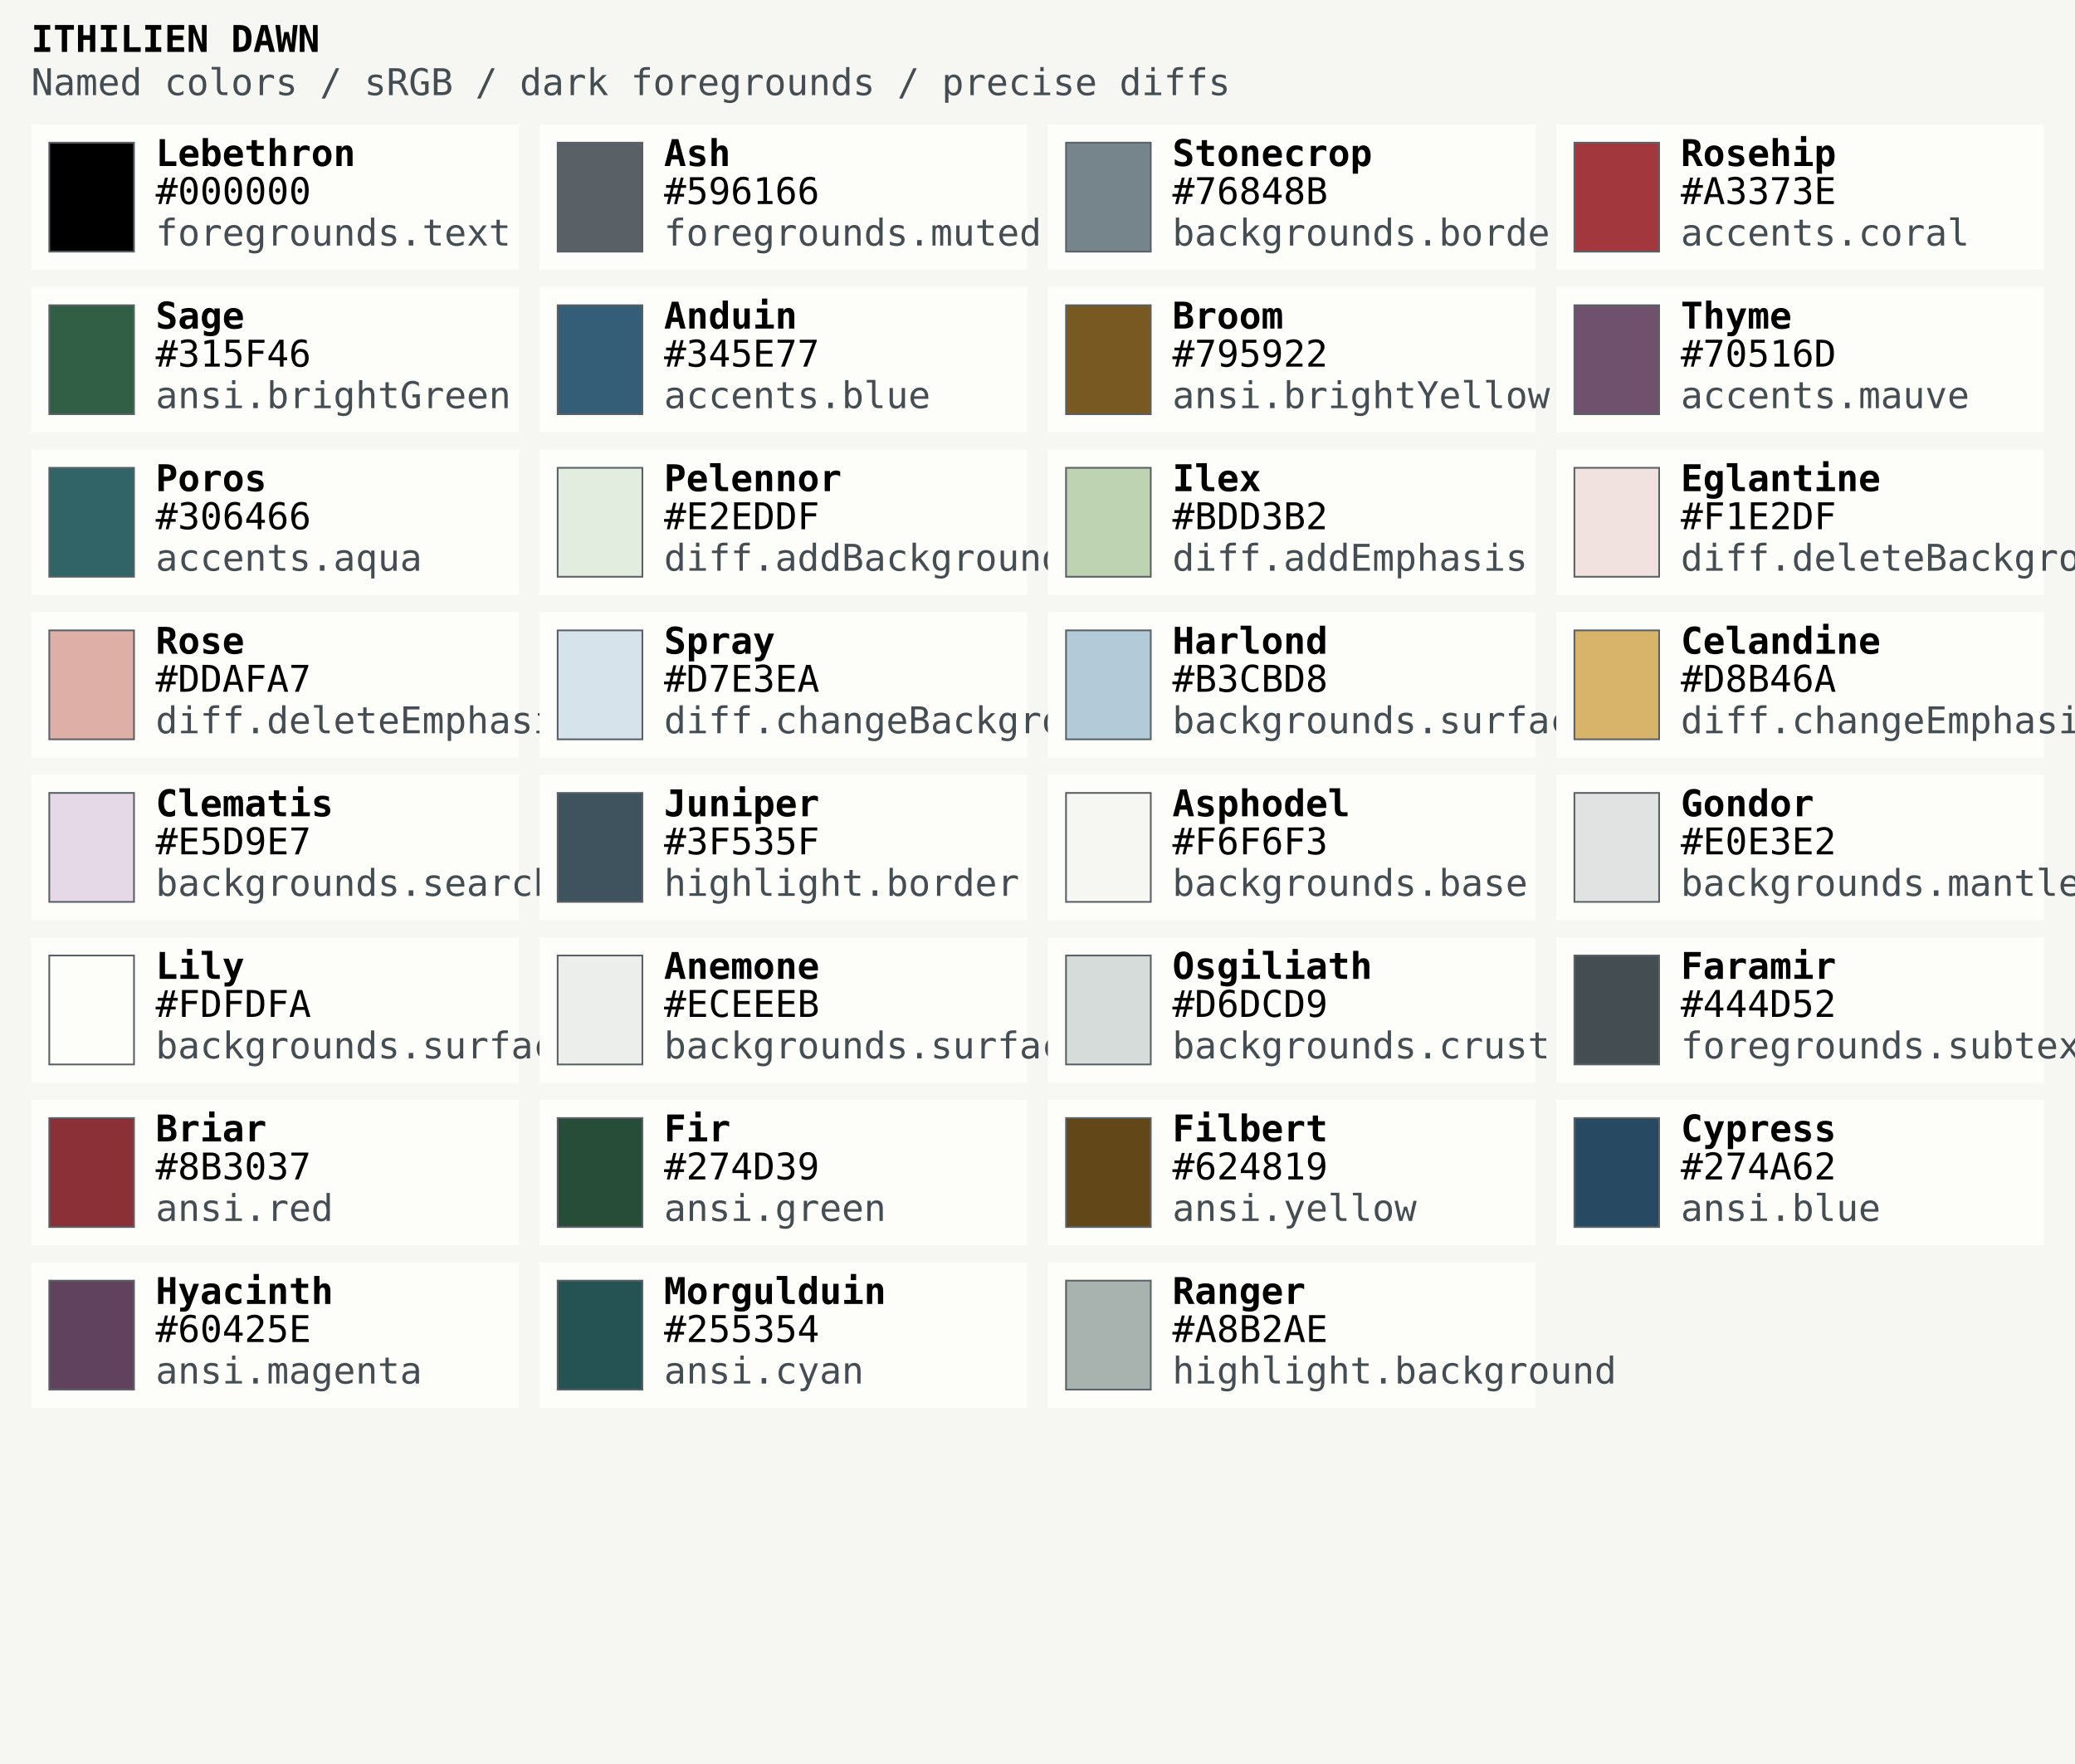
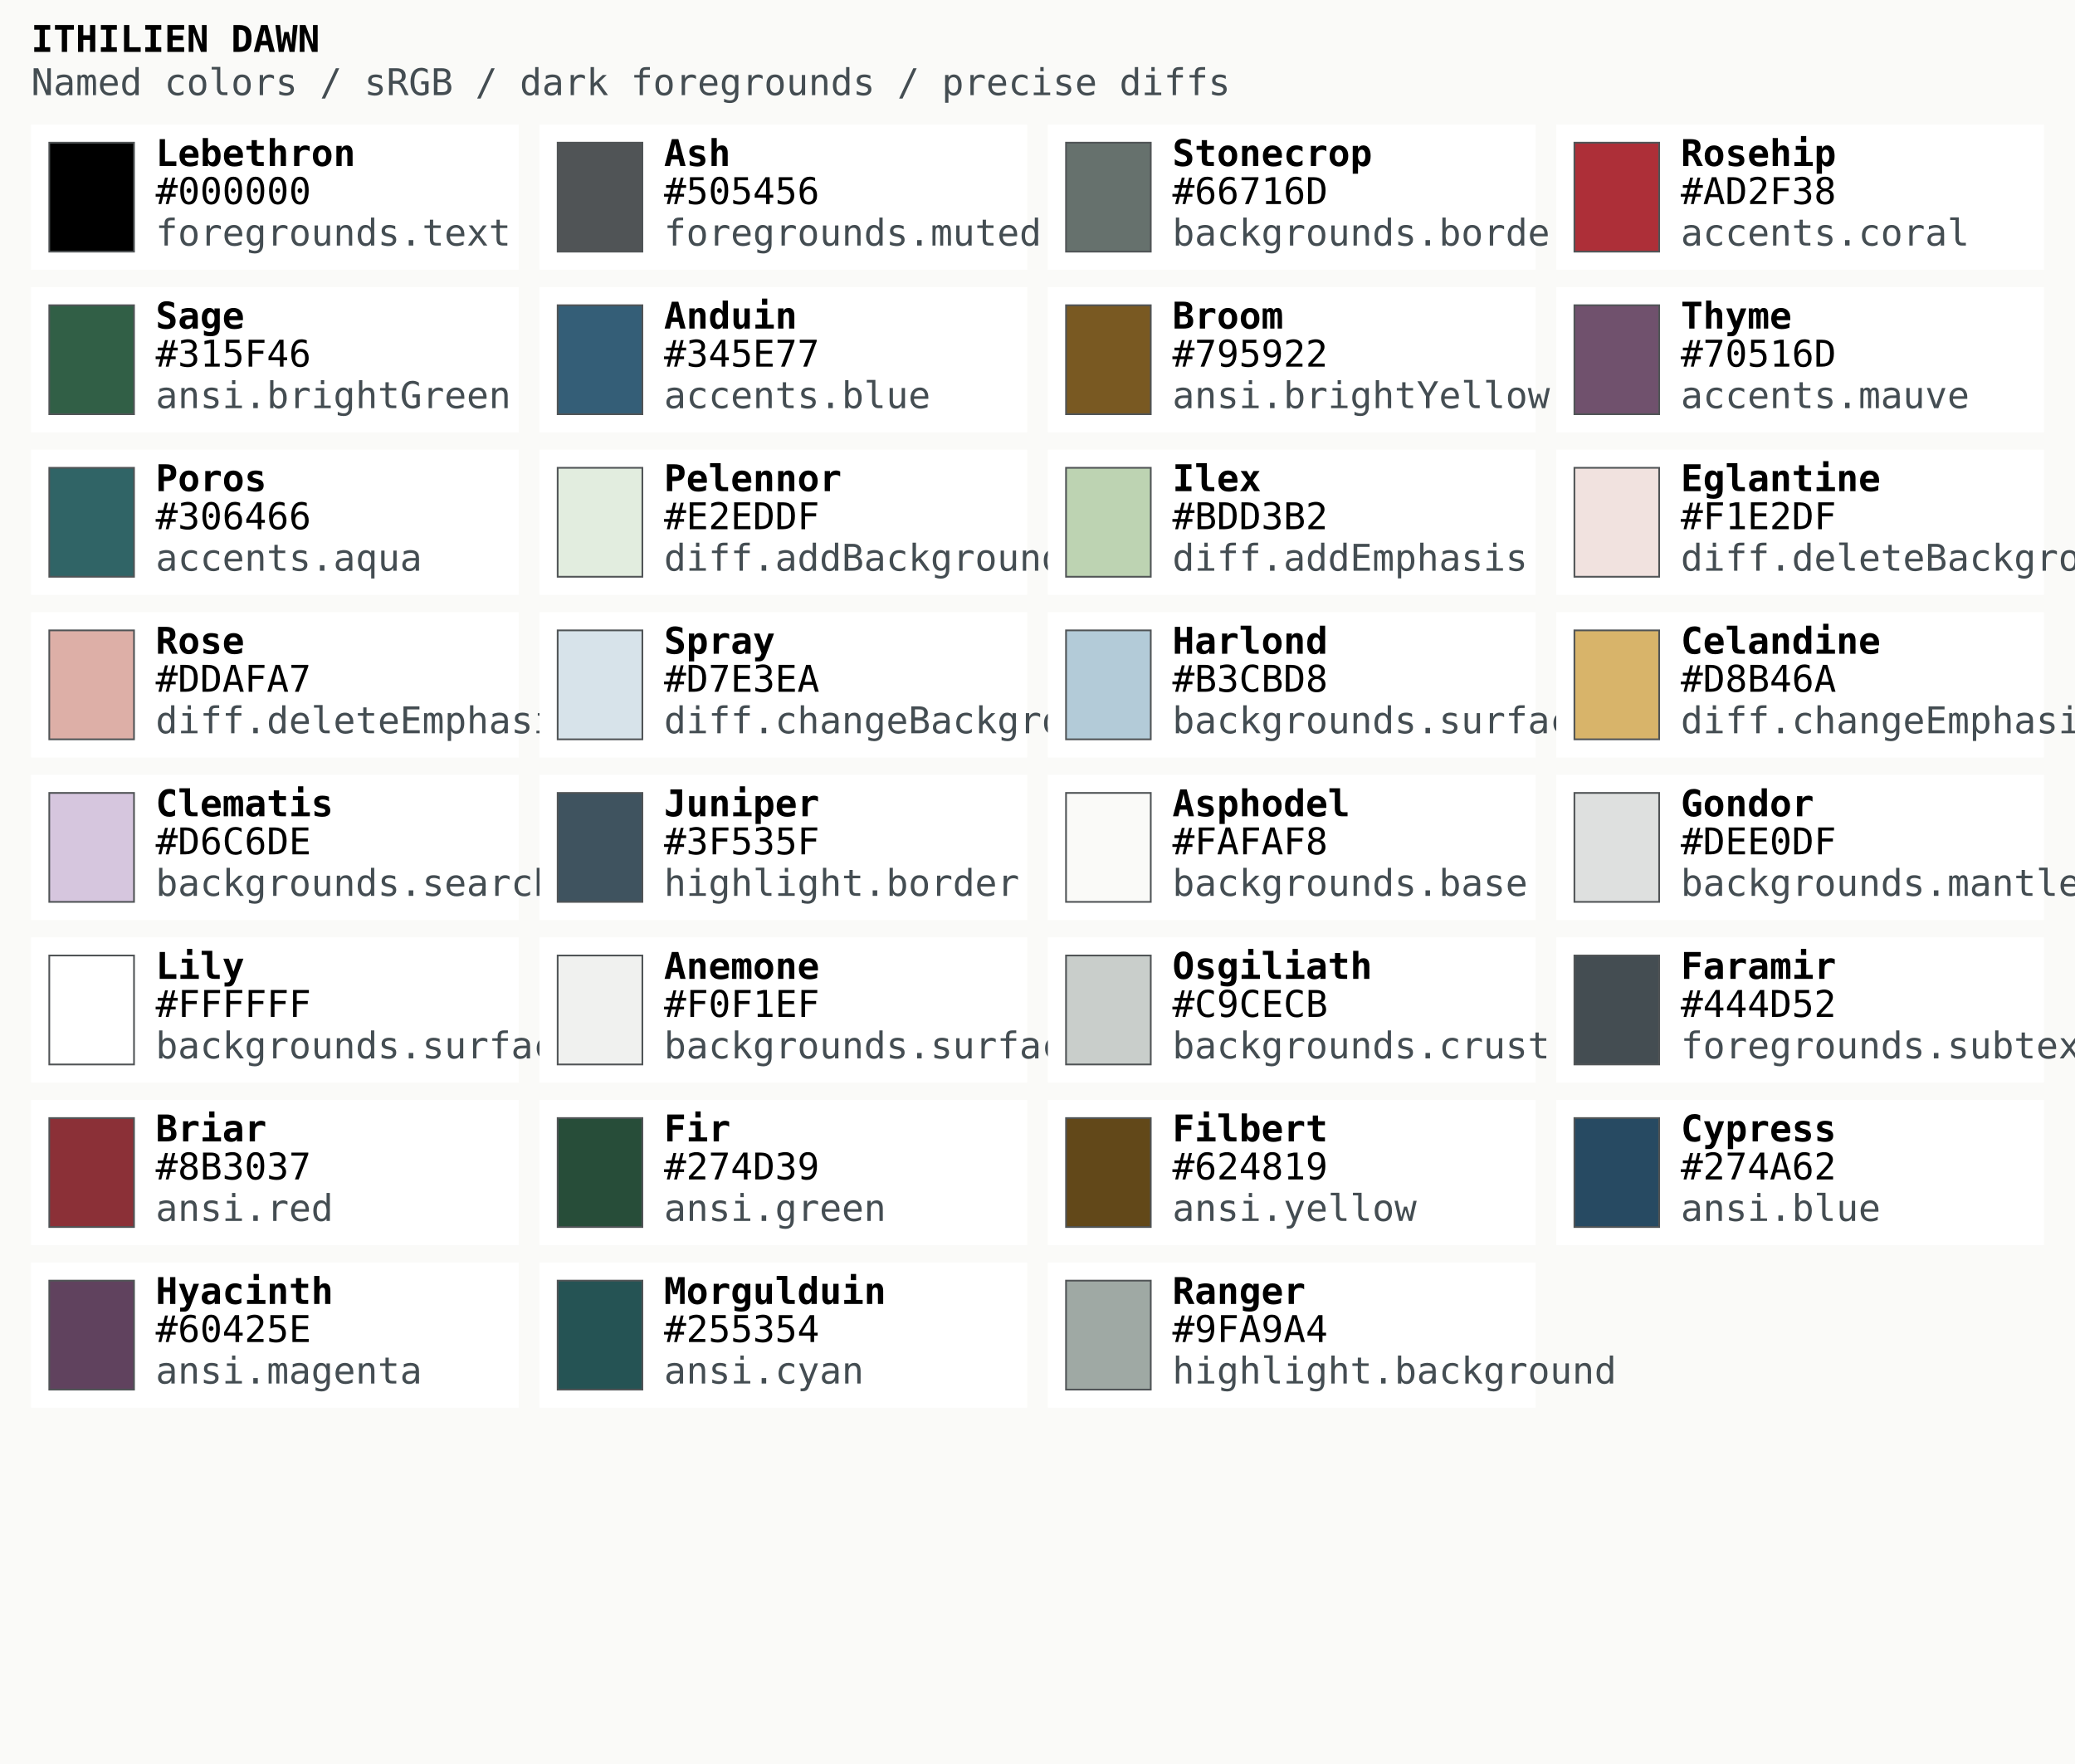
<svg xmlns="http://www.w3.org/2000/svg" xml:space="preserve" width="1200" height="1020" viewBox="0 0 1200 1020">
  <style>text{font-family:"Berkeley Mono Medium",monospace;font-size:16pt}</style>
-   <rect x="0" y="0" width="1200" height="1020" fill="#F6F6F3" />
+   <rect x="0" y="0" width="1200" height="1020" fill="#FAFAF8" />
  <text x="18" y="30" fill="#000000" font-weight="700">ITHILIEN DAWN</text>
  <text x="18" y="55" fill="#444D52">Named colors / sRGB / dark foregrounds / precise diffs</text>
-   <rect x="18" y="72" width="282" height="84" fill="#FDFDFA" />
-   <rect x="28" y="82" width="50" height="64" fill="#596166" />
+   <rect x="18" y="72" width="282" height="84" fill="#FFFFFF" />
+   <rect x="28" y="82" width="50" height="64" fill="#505456" />
  <rect x="29" y="83" width="48" height="62" fill="#000000" />
  <text x="90" y="96" fill="#000000" font-weight="700">Lebethron</text>
  <text x="90" y="118" fill="#000000">#000000</text>
  <text x="90" y="142" fill="#444D52">foregrounds.text</text>
-   <rect x="312" y="72" width="282" height="84" fill="#FDFDFA" />
-   <rect x="322" y="82" width="50" height="64" fill="#596166" />
-   <rect x="323" y="83" width="48" height="62" fill="#596166" />
+   <rect x="312" y="72" width="282" height="84" fill="#FFFFFF" />
+   <rect x="322" y="82" width="50" height="64" fill="#505456" />
+   <rect x="323" y="83" width="48" height="62" fill="#505456" />
  <text x="384" y="96" fill="#000000" font-weight="700">Ash</text>
-   <text x="384" y="118" fill="#000000">#596166</text>
+   <text x="384" y="118" fill="#000000">#505456</text>
  <text x="384" y="142" fill="#444D52">foregrounds.muted</text>
-   <rect x="606" y="72" width="282" height="84" fill="#FDFDFA" />
-   <rect x="616" y="82" width="50" height="64" fill="#596166" />
-   <rect x="617" y="83" width="48" height="62" fill="#76848B" />
+   <rect x="606" y="72" width="282" height="84" fill="#FFFFFF" />
+   <rect x="616" y="82" width="50" height="64" fill="#505456" />
+   <rect x="617" y="83" width="48" height="62" fill="#66716D" />
  <text x="678" y="96" fill="#000000" font-weight="700">Stonecrop</text>
-   <text x="678" y="118" fill="#000000">#76848B</text>
+   <text x="678" y="118" fill="#000000">#66716D</text>
  <text x="678" y="142" fill="#444D52">backgrounds.border</text>
-   <rect x="900" y="72" width="282" height="84" fill="#FDFDFA" />
-   <rect x="910" y="82" width="50" height="64" fill="#596166" />
-   <rect x="911" y="83" width="48" height="62" fill="#A3373E" />
+   <rect x="900" y="72" width="282" height="84" fill="#FFFFFF" />
+   <rect x="910" y="82" width="50" height="64" fill="#505456" />
+   <rect x="911" y="83" width="48" height="62" fill="#AD2F38" />
  <text x="972" y="96" fill="#000000" font-weight="700">Rosehip</text>
-   <text x="972" y="118" fill="#000000">#A3373E</text>
+   <text x="972" y="118" fill="#000000">#AD2F38</text>
  <text x="972" y="142" fill="#444D52">accents.coral</text>
-   <rect x="18" y="166" width="282" height="84" fill="#FDFDFA" />
-   <rect x="28" y="176" width="50" height="64" fill="#596166" />
+   <rect x="18" y="166" width="282" height="84" fill="#FFFFFF" />
+   <rect x="28" y="176" width="50" height="64" fill="#505456" />
  <rect x="29" y="177" width="48" height="62" fill="#315F46" />
  <text x="90" y="190" fill="#000000" font-weight="700">Sage</text>
  <text x="90" y="212" fill="#000000">#315F46</text>
  <text x="90" y="236" fill="#444D52">ansi.brightGreen</text>
-   <rect x="312" y="166" width="282" height="84" fill="#FDFDFA" />
-   <rect x="322" y="176" width="50" height="64" fill="#596166" />
+   <rect x="312" y="166" width="282" height="84" fill="#FFFFFF" />
+   <rect x="322" y="176" width="50" height="64" fill="#505456" />
  <rect x="323" y="177" width="48" height="62" fill="#345E77" />
  <text x="384" y="190" fill="#000000" font-weight="700">Anduin</text>
  <text x="384" y="212" fill="#000000">#345E77</text>
  <text x="384" y="236" fill="#444D52">accents.blue</text>
-   <rect x="606" y="166" width="282" height="84" fill="#FDFDFA" />
-   <rect x="616" y="176" width="50" height="64" fill="#596166" />
+   <rect x="606" y="166" width="282" height="84" fill="#FFFFFF" />
+   <rect x="616" y="176" width="50" height="64" fill="#505456" />
  <rect x="617" y="177" width="48" height="62" fill="#795922" />
  <text x="678" y="190" fill="#000000" font-weight="700">Broom</text>
  <text x="678" y="212" fill="#000000">#795922</text>
  <text x="678" y="236" fill="#444D52">ansi.brightYellow</text>
-   <rect x="900" y="166" width="282" height="84" fill="#FDFDFA" />
-   <rect x="910" y="176" width="50" height="64" fill="#596166" />
+   <rect x="900" y="166" width="282" height="84" fill="#FFFFFF" />
+   <rect x="910" y="176" width="50" height="64" fill="#505456" />
  <rect x="911" y="177" width="48" height="62" fill="#70516D" />
  <text x="972" y="190" fill="#000000" font-weight="700">Thyme</text>
  <text x="972" y="212" fill="#000000">#70516D</text>
  <text x="972" y="236" fill="#444D52">accents.mauve</text>
-   <rect x="18" y="260" width="282" height="84" fill="#FDFDFA" />
-   <rect x="28" y="270" width="50" height="64" fill="#596166" />
+   <rect x="18" y="260" width="282" height="84" fill="#FFFFFF" />
+   <rect x="28" y="270" width="50" height="64" fill="#505456" />
  <rect x="29" y="271" width="48" height="62" fill="#306466" />
  <text x="90" y="284" fill="#000000" font-weight="700">Poros</text>
  <text x="90" y="306" fill="#000000">#306466</text>
  <text x="90" y="330" fill="#444D52">accents.aqua</text>
-   <rect x="312" y="260" width="282" height="84" fill="#FDFDFA" />
-   <rect x="322" y="270" width="50" height="64" fill="#596166" />
+   <rect x="312" y="260" width="282" height="84" fill="#FFFFFF" />
+   <rect x="322" y="270" width="50" height="64" fill="#505456" />
  <rect x="323" y="271" width="48" height="62" fill="#E2EDDF" />
  <text x="384" y="284" fill="#000000" font-weight="700">Pelennor</text>
  <text x="384" y="306" fill="#000000">#E2EDDF</text>
  <text x="384" y="330" fill="#444D52">diff.addBackground</text>
-   <rect x="606" y="260" width="282" height="84" fill="#FDFDFA" />
-   <rect x="616" y="270" width="50" height="64" fill="#596166" />
+   <rect x="606" y="260" width="282" height="84" fill="#FFFFFF" />
+   <rect x="616" y="270" width="50" height="64" fill="#505456" />
  <rect x="617" y="271" width="48" height="62" fill="#BDD3B2" />
  <text x="678" y="284" fill="#000000" font-weight="700">Ilex</text>
  <text x="678" y="306" fill="#000000">#BDD3B2</text>
  <text x="678" y="330" fill="#444D52">diff.addEmphasis</text>
-   <rect x="900" y="260" width="282" height="84" fill="#FDFDFA" />
-   <rect x="910" y="270" width="50" height="64" fill="#596166" />
+   <rect x="900" y="260" width="282" height="84" fill="#FFFFFF" />
+   <rect x="910" y="270" width="50" height="64" fill="#505456" />
  <rect x="911" y="271" width="48" height="62" fill="#F1E2DF" />
  <text x="972" y="284" fill="#000000" font-weight="700">Eglantine</text>
  <text x="972" y="306" fill="#000000">#F1E2DF</text>
  <text x="972" y="330" fill="#444D52">diff.deleteBackground</text>
-   <rect x="18" y="354" width="282" height="84" fill="#FDFDFA" />
-   <rect x="28" y="364" width="50" height="64" fill="#596166" />
+   <rect x="18" y="354" width="282" height="84" fill="#FFFFFF" />
+   <rect x="28" y="364" width="50" height="64" fill="#505456" />
  <rect x="29" y="365" width="48" height="62" fill="#DDAFA7" />
  <text x="90" y="378" fill="#000000" font-weight="700">Rose</text>
  <text x="90" y="400" fill="#000000">#DDAFA7</text>
  <text x="90" y="424" fill="#444D52">diff.deleteEmphasis</text>
-   <rect x="312" y="354" width="282" height="84" fill="#FDFDFA" />
-   <rect x="322" y="364" width="50" height="64" fill="#596166" />
+   <rect x="312" y="354" width="282" height="84" fill="#FFFFFF" />
+   <rect x="322" y="364" width="50" height="64" fill="#505456" />
  <rect x="323" y="365" width="48" height="62" fill="#D7E3EA" />
  <text x="384" y="378" fill="#000000" font-weight="700">Spray</text>
  <text x="384" y="400" fill="#000000">#D7E3EA</text>
  <text x="384" y="424" fill="#444D52">diff.changeBackground</text>
-   <rect x="606" y="354" width="282" height="84" fill="#FDFDFA" />
-   <rect x="616" y="364" width="50" height="64" fill="#596166" />
+   <rect x="606" y="354" width="282" height="84" fill="#FFFFFF" />
+   <rect x="616" y="364" width="50" height="64" fill="#505456" />
  <rect x="617" y="365" width="48" height="62" fill="#B3CBD8" />
  <text x="678" y="378" fill="#000000" font-weight="700">Harlond</text>
  <text x="678" y="400" fill="#000000">#B3CBD8</text>
  <text x="678" y="424" fill="#444D52">backgrounds.surface2</text>
-   <rect x="900" y="354" width="282" height="84" fill="#FDFDFA" />
-   <rect x="910" y="364" width="50" height="64" fill="#596166" />
+   <rect x="900" y="354" width="282" height="84" fill="#FFFFFF" />
+   <rect x="910" y="364" width="50" height="64" fill="#505456" />
  <rect x="911" y="365" width="48" height="62" fill="#D8B46A" />
  <text x="972" y="378" fill="#000000" font-weight="700">Celandine</text>
  <text x="972" y="400" fill="#000000">#D8B46A</text>
  <text x="972" y="424" fill="#444D52">diff.changeEmphasis</text>
-   <rect x="18" y="448" width="282" height="84" fill="#FDFDFA" />
-   <rect x="28" y="458" width="50" height="64" fill="#596166" />
-   <rect x="29" y="459" width="48" height="62" fill="#E5D9E7" />
+   <rect x="18" y="448" width="282" height="84" fill="#FFFFFF" />
+   <rect x="28" y="458" width="50" height="64" fill="#505456" />
+   <rect x="29" y="459" width="48" height="62" fill="#D6C6DE" />
  <text x="90" y="472" fill="#000000" font-weight="700">Clematis</text>
-   <text x="90" y="494" fill="#000000">#E5D9E7</text>
+   <text x="90" y="494" fill="#000000">#D6C6DE</text>
  <text x="90" y="518" fill="#444D52">backgrounds.search</text>
-   <rect x="312" y="448" width="282" height="84" fill="#FDFDFA" />
-   <rect x="322" y="458" width="50" height="64" fill="#596166" />
+   <rect x="312" y="448" width="282" height="84" fill="#FFFFFF" />
+   <rect x="322" y="458" width="50" height="64" fill="#505456" />
  <rect x="323" y="459" width="48" height="62" fill="#3F535F" />
  <text x="384" y="472" fill="#000000" font-weight="700">Juniper</text>
  <text x="384" y="494" fill="#000000">#3F535F</text>
  <text x="384" y="518" fill="#444D52">highlight.border</text>
-   <rect x="606" y="448" width="282" height="84" fill="#FDFDFA" />
-   <rect x="616" y="458" width="50" height="64" fill="#596166" />
-   <rect x="617" y="459" width="48" height="62" fill="#F6F6F3" />
+   <rect x="606" y="448" width="282" height="84" fill="#FFFFFF" />
+   <rect x="616" y="458" width="50" height="64" fill="#505456" />
+   <rect x="617" y="459" width="48" height="62" fill="#FAFAF8" />
  <text x="678" y="472" fill="#000000" font-weight="700">Asphodel</text>
-   <text x="678" y="494" fill="#000000">#F6F6F3</text>
+   <text x="678" y="494" fill="#000000">#FAFAF8</text>
  <text x="678" y="518" fill="#444D52">backgrounds.base</text>
-   <rect x="900" y="448" width="282" height="84" fill="#FDFDFA" />
-   <rect x="910" y="458" width="50" height="64" fill="#596166" />
-   <rect x="911" y="459" width="48" height="62" fill="#E0E3E2" />
+   <rect x="900" y="448" width="282" height="84" fill="#FFFFFF" />
+   <rect x="910" y="458" width="50" height="64" fill="#505456" />
+   <rect x="911" y="459" width="48" height="62" fill="#DEE0DF" />
  <text x="972" y="472" fill="#000000" font-weight="700">Gondor</text>
-   <text x="972" y="494" fill="#000000">#E0E3E2</text>
+   <text x="972" y="494" fill="#000000">#DEE0DF</text>
  <text x="972" y="518" fill="#444D52">backgrounds.mantle</text>
-   <rect x="18" y="542" width="282" height="84" fill="#FDFDFA" />
-   <rect x="28" y="552" width="50" height="64" fill="#596166" />
-   <rect x="29" y="553" width="48" height="62" fill="#FDFDFA" />
+   <rect x="18" y="542" width="282" height="84" fill="#FFFFFF" />
+   <rect x="28" y="552" width="50" height="64" fill="#505456" />
+   <rect x="29" y="553" width="48" height="62" fill="#FFFFFF" />
  <text x="90" y="566" fill="#000000" font-weight="700">Lily</text>
-   <text x="90" y="588" fill="#000000">#FDFDFA</text>
+   <text x="90" y="588" fill="#000000">#FFFFFF</text>
  <text x="90" y="612" fill="#444D52">backgrounds.surface0</text>
-   <rect x="312" y="542" width="282" height="84" fill="#FDFDFA" />
-   <rect x="322" y="552" width="50" height="64" fill="#596166" />
-   <rect x="323" y="553" width="48" height="62" fill="#ECEEEB" />
+   <rect x="312" y="542" width="282" height="84" fill="#FFFFFF" />
+   <rect x="322" y="552" width="50" height="64" fill="#505456" />
+   <rect x="323" y="553" width="48" height="62" fill="#F0F1EF" />
  <text x="384" y="566" fill="#000000" font-weight="700">Anemone</text>
-   <text x="384" y="588" fill="#000000">#ECEEEB</text>
+   <text x="384" y="588" fill="#000000">#F0F1EF</text>
  <text x="384" y="612" fill="#444D52">backgrounds.surface1</text>
-   <rect x="606" y="542" width="282" height="84" fill="#FDFDFA" />
-   <rect x="616" y="552" width="50" height="64" fill="#596166" />
-   <rect x="617" y="553" width="48" height="62" fill="#D6DCD9" />
+   <rect x="606" y="542" width="282" height="84" fill="#FFFFFF" />
+   <rect x="616" y="552" width="50" height="64" fill="#505456" />
+   <rect x="617" y="553" width="48" height="62" fill="#C9CECB" />
  <text x="678" y="566" fill="#000000" font-weight="700">Osgiliath</text>
-   <text x="678" y="588" fill="#000000">#D6DCD9</text>
+   <text x="678" y="588" fill="#000000">#C9CECB</text>
  <text x="678" y="612" fill="#444D52">backgrounds.crust</text>
-   <rect x="900" y="542" width="282" height="84" fill="#FDFDFA" />
-   <rect x="910" y="552" width="50" height="64" fill="#596166" />
+   <rect x="900" y="542" width="282" height="84" fill="#FFFFFF" />
+   <rect x="910" y="552" width="50" height="64" fill="#505456" />
  <rect x="911" y="553" width="48" height="62" fill="#444D52" />
  <text x="972" y="566" fill="#000000" font-weight="700">Faramir</text>
  <text x="972" y="588" fill="#000000">#444D52</text>
  <text x="972" y="612" fill="#444D52">foregrounds.subtext</text>
-   <rect x="18" y="636" width="282" height="84" fill="#FDFDFA" />
-   <rect x="28" y="646" width="50" height="64" fill="#596166" />
+   <rect x="18" y="636" width="282" height="84" fill="#FFFFFF" />
+   <rect x="28" y="646" width="50" height="64" fill="#505456" />
  <rect x="29" y="647" width="48" height="62" fill="#8B3037" />
  <text x="90" y="660" fill="#000000" font-weight="700">Briar</text>
  <text x="90" y="682" fill="#000000">#8B3037</text>
  <text x="90" y="706" fill="#444D52">ansi.red</text>
-   <rect x="312" y="636" width="282" height="84" fill="#FDFDFA" />
-   <rect x="322" y="646" width="50" height="64" fill="#596166" />
+   <rect x="312" y="636" width="282" height="84" fill="#FFFFFF" />
+   <rect x="322" y="646" width="50" height="64" fill="#505456" />
  <rect x="323" y="647" width="48" height="62" fill="#274D39" />
  <text x="384" y="660" fill="#000000" font-weight="700">Fir</text>
  <text x="384" y="682" fill="#000000">#274D39</text>
  <text x="384" y="706" fill="#444D52">ansi.green</text>
-   <rect x="606" y="636" width="282" height="84" fill="#FDFDFA" />
-   <rect x="616" y="646" width="50" height="64" fill="#596166" />
+   <rect x="606" y="636" width="282" height="84" fill="#FFFFFF" />
+   <rect x="616" y="646" width="50" height="64" fill="#505456" />
  <rect x="617" y="647" width="48" height="62" fill="#624819" />
  <text x="678" y="660" fill="#000000" font-weight="700">Filbert</text>
  <text x="678" y="682" fill="#000000">#624819</text>
  <text x="678" y="706" fill="#444D52">ansi.yellow</text>
-   <rect x="900" y="636" width="282" height="84" fill="#FDFDFA" />
-   <rect x="910" y="646" width="50" height="64" fill="#596166" />
+   <rect x="900" y="636" width="282" height="84" fill="#FFFFFF" />
+   <rect x="910" y="646" width="50" height="64" fill="#505456" />
  <rect x="911" y="647" width="48" height="62" fill="#274A62" />
  <text x="972" y="660" fill="#000000" font-weight="700">Cypress</text>
  <text x="972" y="682" fill="#000000">#274A62</text>
  <text x="972" y="706" fill="#444D52">ansi.blue</text>
-   <rect x="18" y="730" width="282" height="84" fill="#FDFDFA" />
-   <rect x="28" y="740" width="50" height="64" fill="#596166" />
+   <rect x="18" y="730" width="282" height="84" fill="#FFFFFF" />
+   <rect x="28" y="740" width="50" height="64" fill="#505456" />
  <rect x="29" y="741" width="48" height="62" fill="#60425E" />
  <text x="90" y="754" fill="#000000" font-weight="700">Hyacinth</text>
  <text x="90" y="776" fill="#000000">#60425E</text>
  <text x="90" y="800" fill="#444D52">ansi.magenta</text>
-   <rect x="312" y="730" width="282" height="84" fill="#FDFDFA" />
-   <rect x="322" y="740" width="50" height="64" fill="#596166" />
+   <rect x="312" y="730" width="282" height="84" fill="#FFFFFF" />
+   <rect x="322" y="740" width="50" height="64" fill="#505456" />
  <rect x="323" y="741" width="48" height="62" fill="#255354" />
  <text x="384" y="754" fill="#000000" font-weight="700">Morgulduin</text>
  <text x="384" y="776" fill="#000000">#255354</text>
  <text x="384" y="800" fill="#444D52">ansi.cyan</text>
-   <rect x="606" y="730" width="282" height="84" fill="#FDFDFA" />
-   <rect x="616" y="740" width="50" height="64" fill="#596166" />
-   <rect x="617" y="741" width="48" height="62" fill="#A8B2AE" />
+   <rect x="606" y="730" width="282" height="84" fill="#FFFFFF" />
+   <rect x="616" y="740" width="50" height="64" fill="#505456" />
+   <rect x="617" y="741" width="48" height="62" fill="#9FA9A4" />
  <text x="678" y="754" fill="#000000" font-weight="700">Ranger</text>
-   <text x="678" y="776" fill="#000000">#A8B2AE</text>
+   <text x="678" y="776" fill="#000000">#9FA9A4</text>
  <text x="678" y="800" fill="#444D52">highlight.background</text>
</svg>
